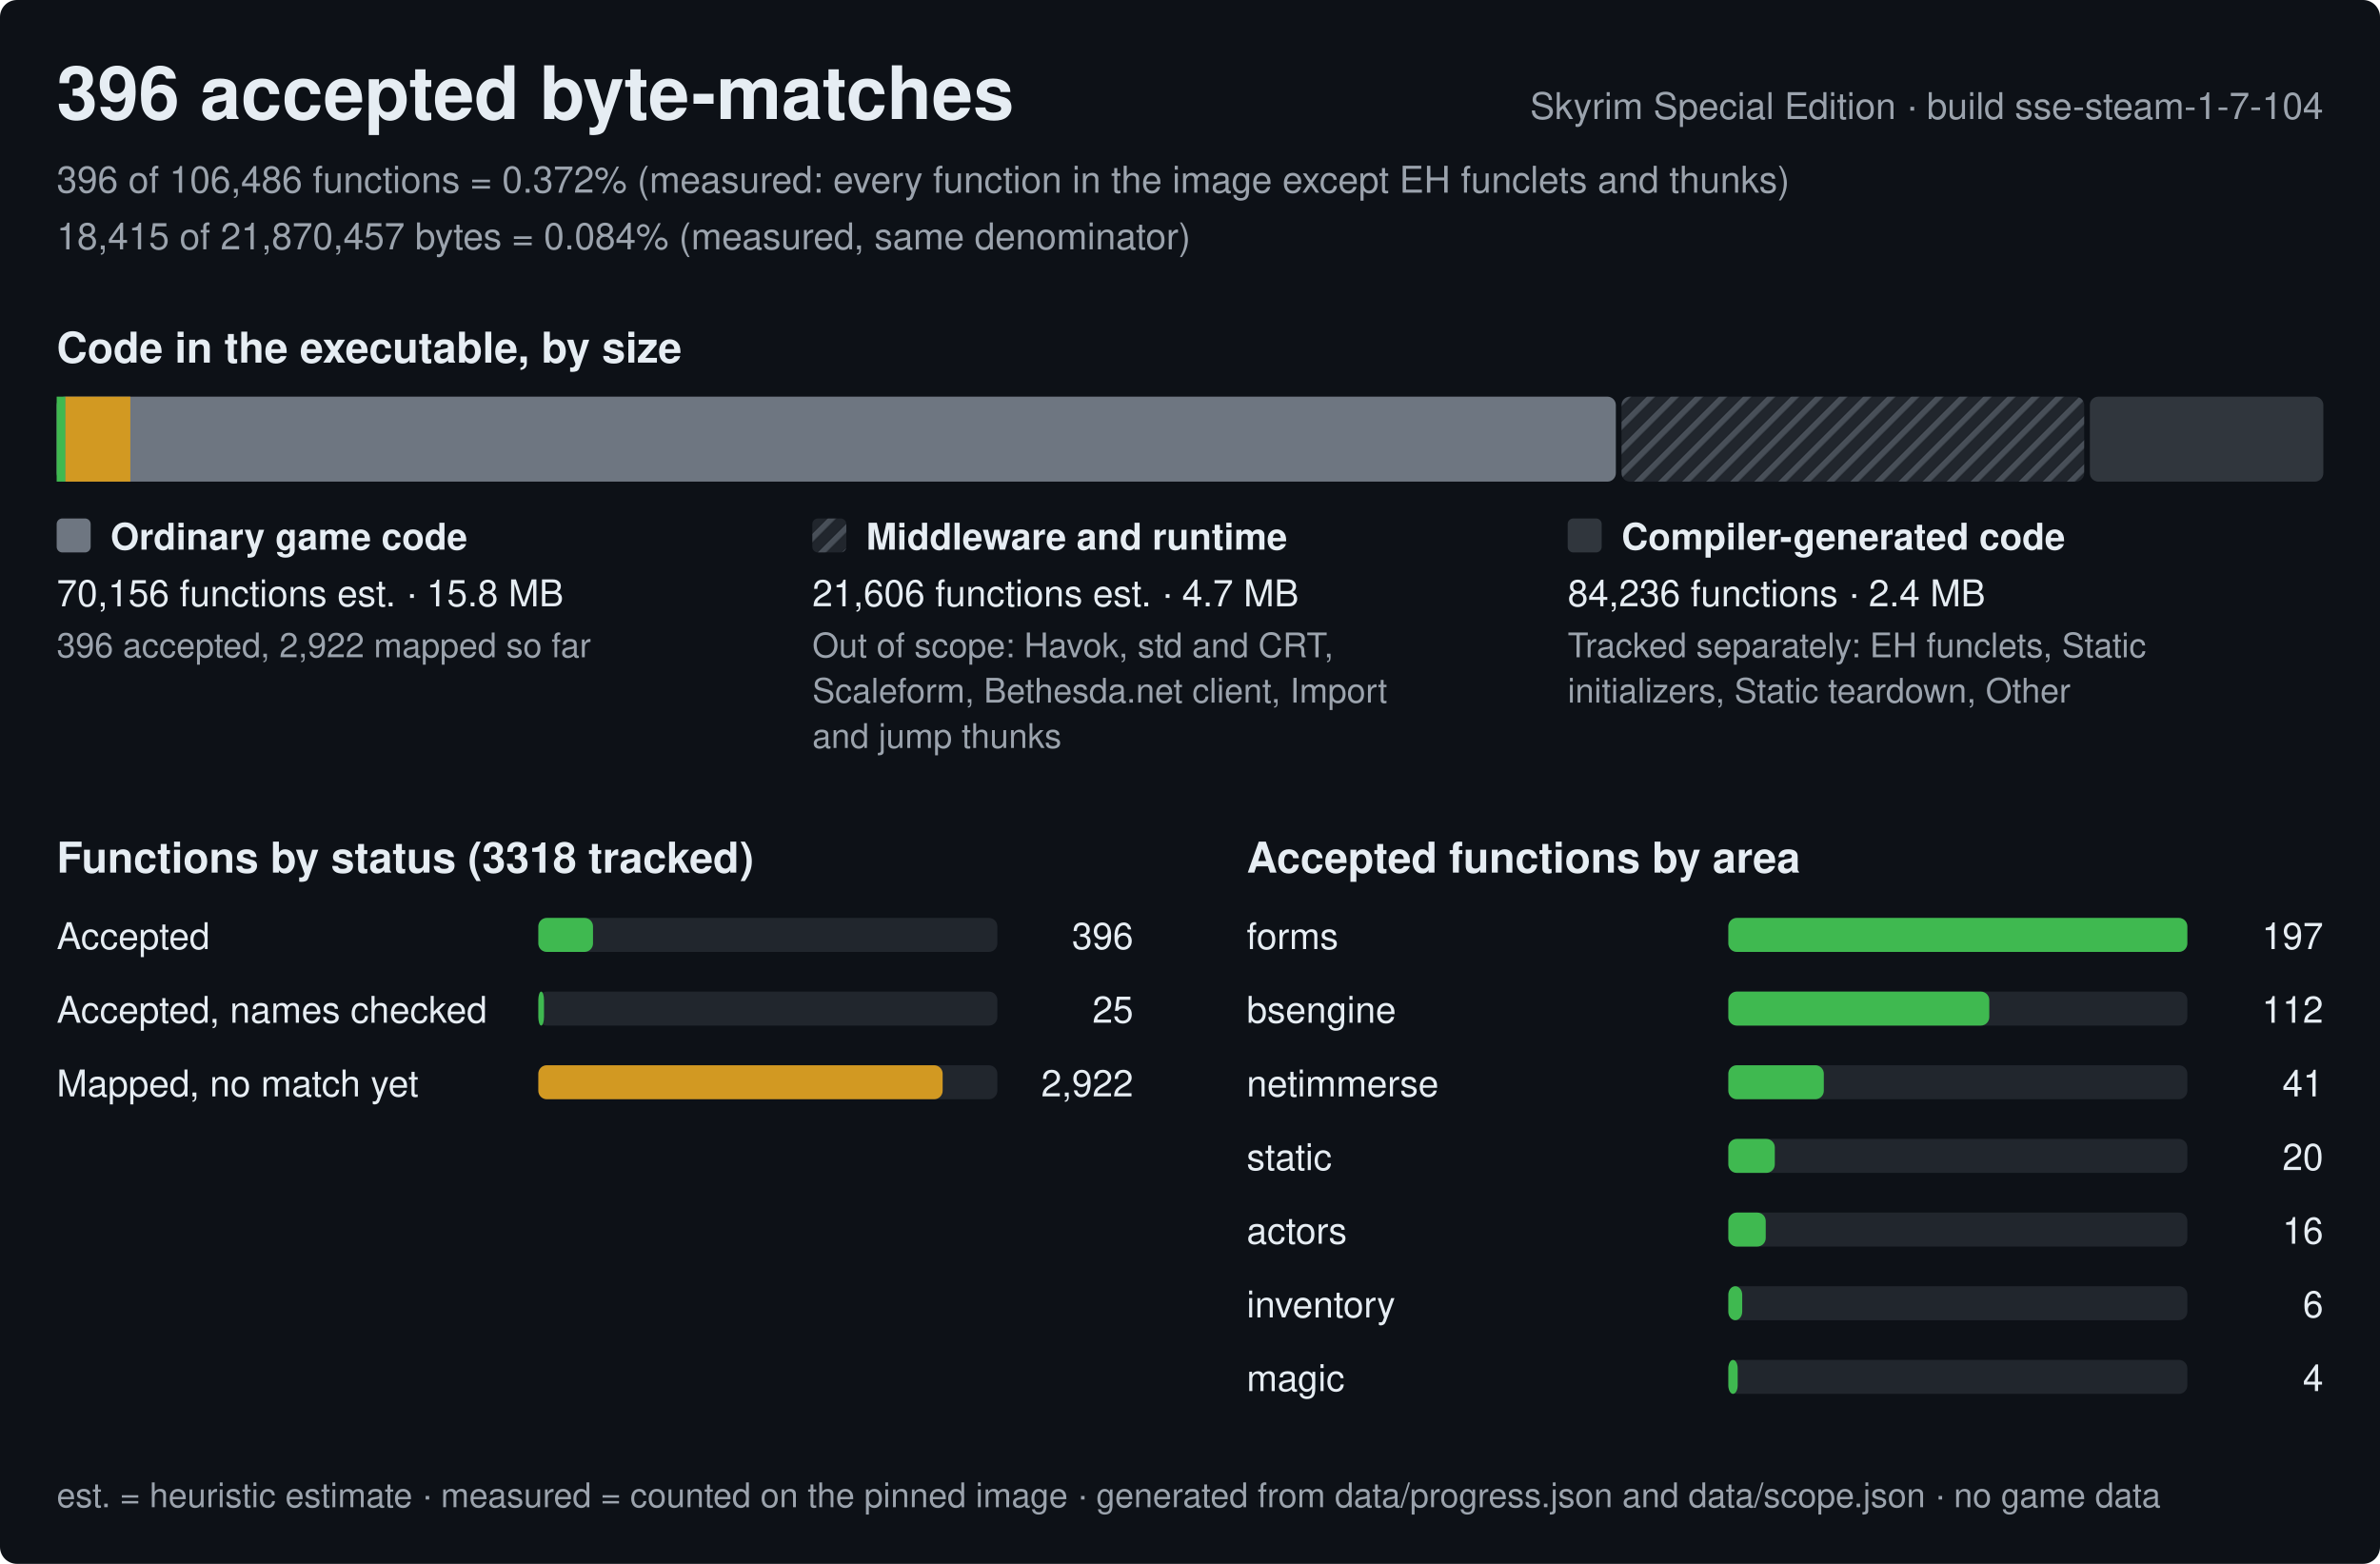
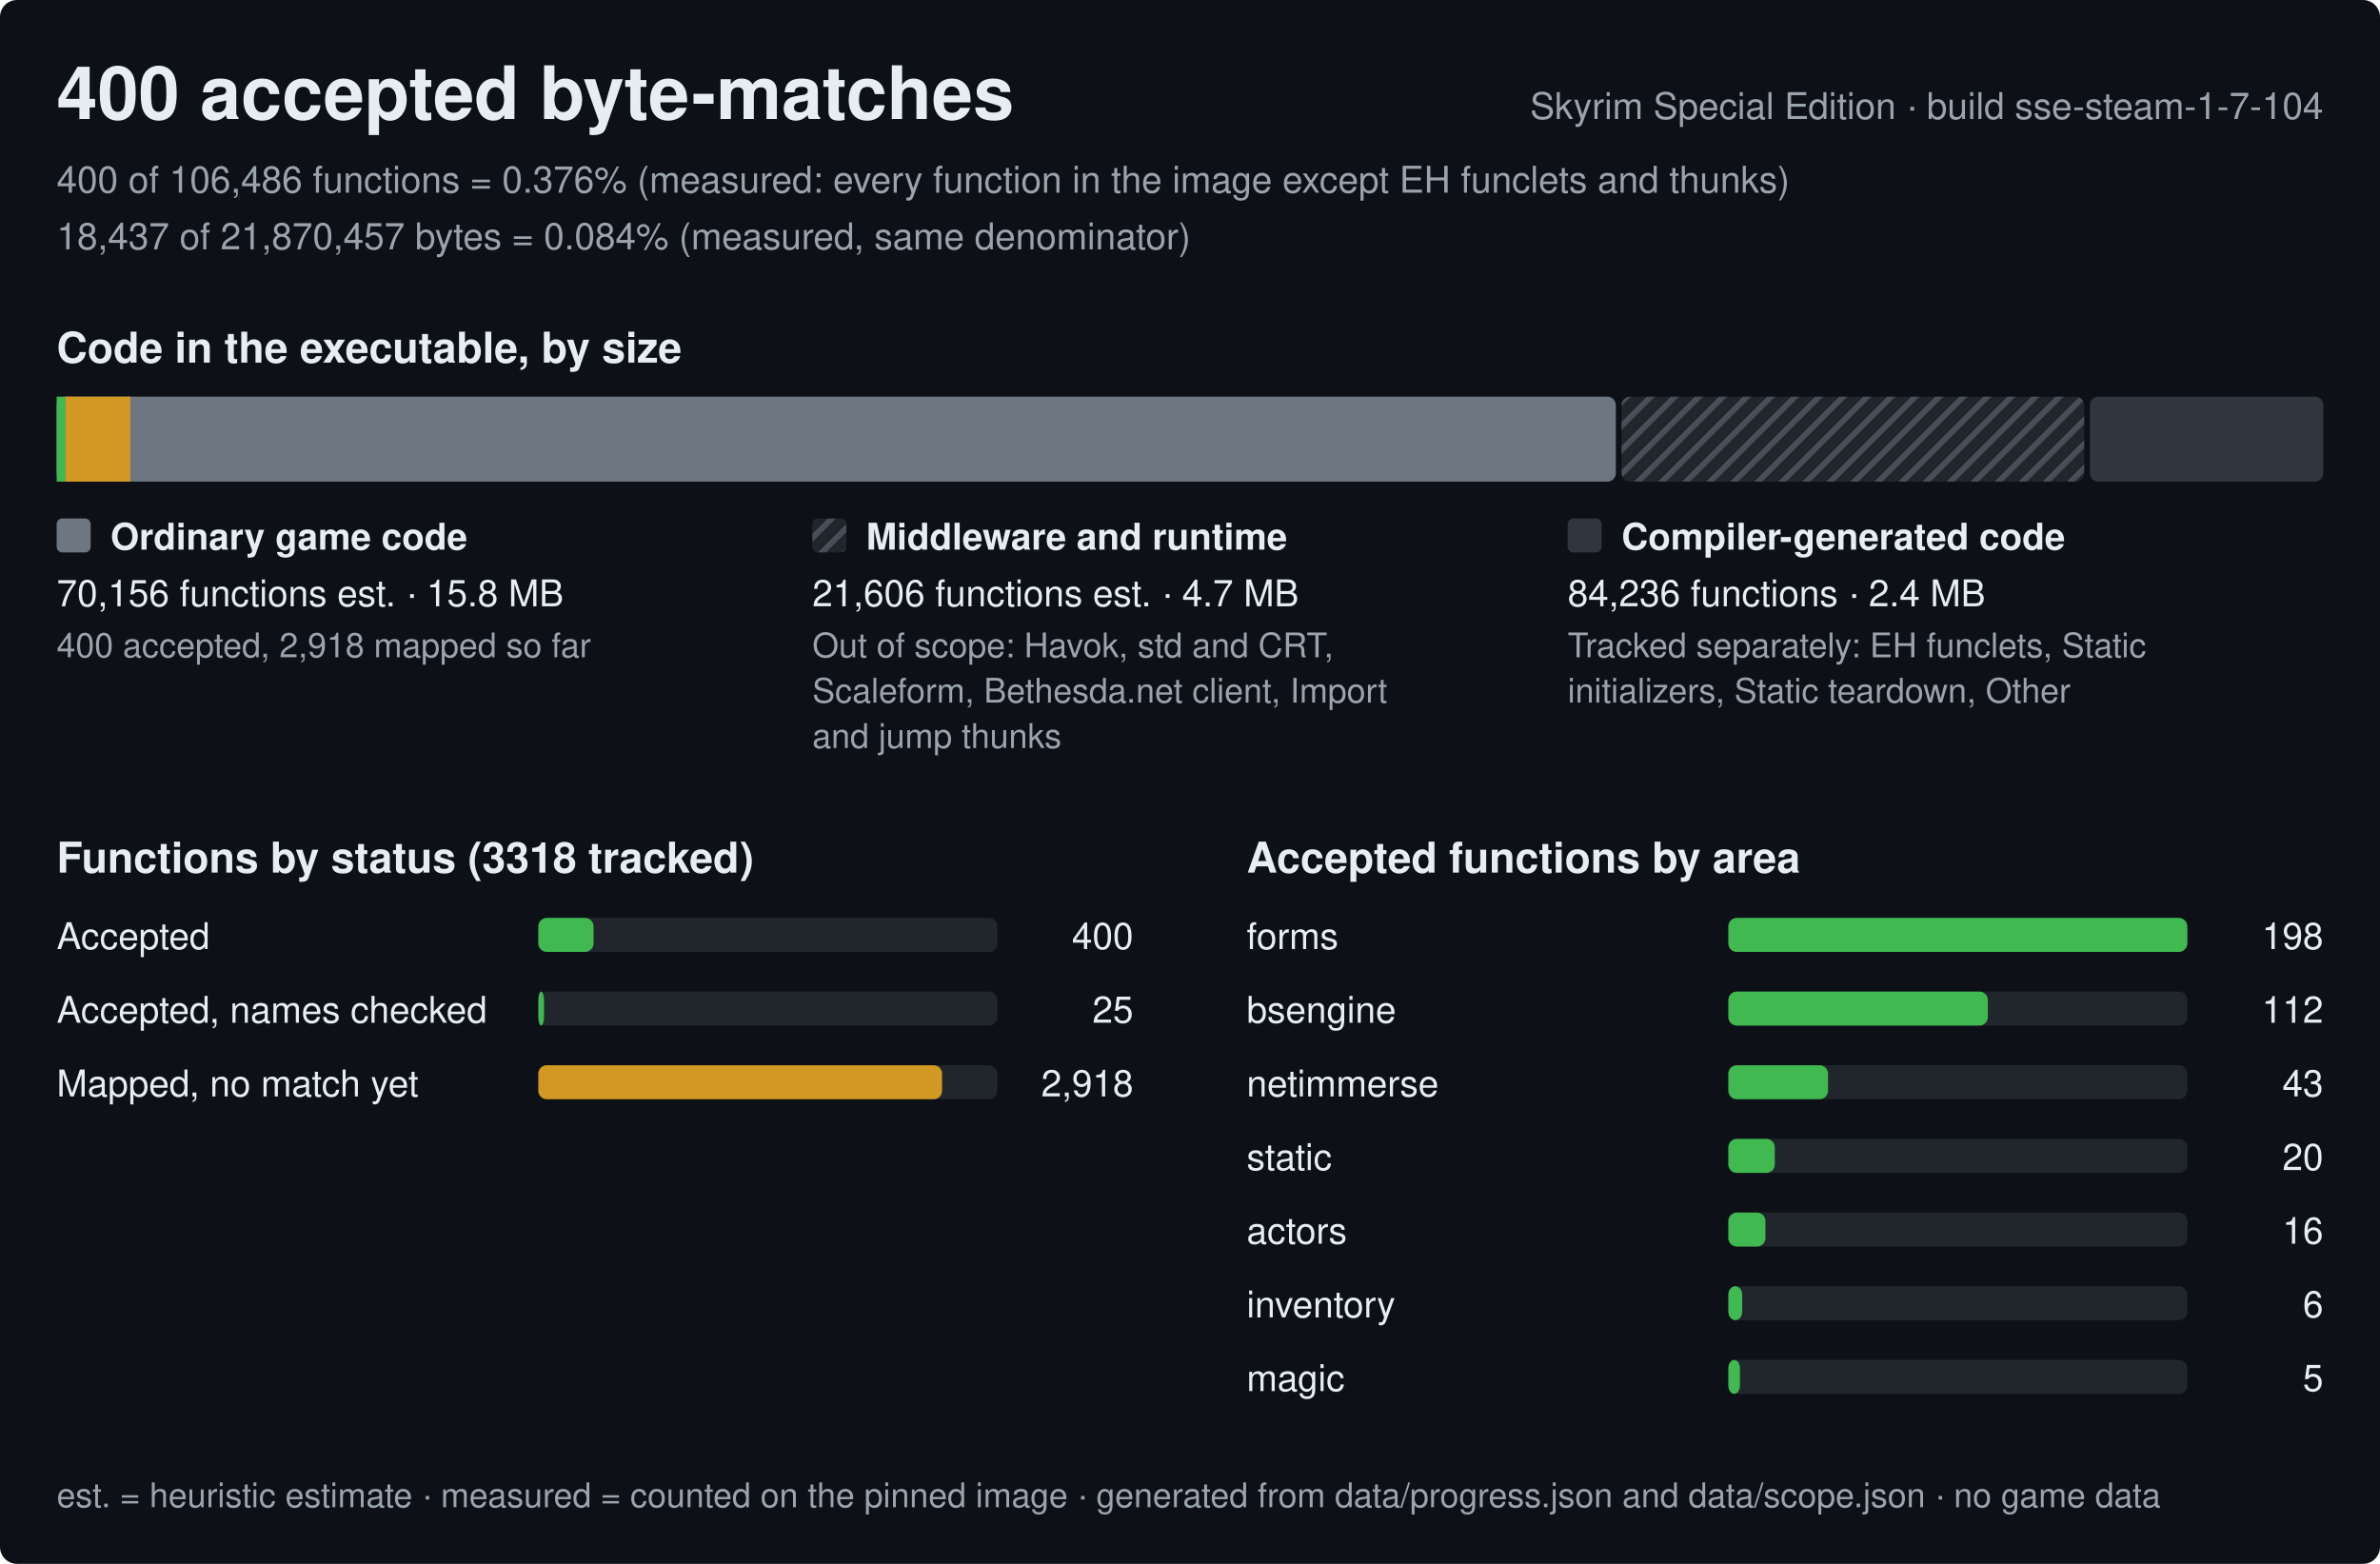
<svg xmlns="http://www.w3.org/2000/svg" width="840" height="552" viewBox="0 0 840 552" role="img" aria-label="Progress of the Skyrim Special Edition byte-matching reconstruction, build sse-steam-1-7-104">
  <style>text{font-family:-apple-system,BlinkMacSystemFont,'Segoe UI',Helvetica,Arial,sans-serif;fill:#e6edf3;white-space:pre}.h{font-size:26px;font-weight:600}.st{font-size:15px;font-weight:600}.lb{font-size:13px;font-weight:600}.bl{font-size:12px;font-weight:600;stroke:#0d1117;stroke-width:3px;paint-order:stroke;stroke-linejoin:round}.rl{font-size:13px}.fn{font-size:12px;fill:#9ba3ad}.mu{fill:#9ba3ad}</style>
  <defs>
    <pattern id="hx" width="6" height="6" patternUnits="userSpaceOnUse" patternTransform="rotate(45)">
      <rect width="6" height="6" fill="#21262d" />
      <rect width="2" height="6" fill="#484f58" />
    </pattern>
  </defs>
  <rect width="840" height="552" rx="6" fill="#0d1117" />
-   <text x="20" y="42" class="h">396 accepted byte-matches</text>
+   <text x="20" y="42" class="h">400 accepted byte-matches</text>
  <text x="820" y="42" class="rl mu" text-anchor="end">Skyrim Special Edition · build sse-steam-1-7-104</text>
-   <text x="20" y="68" class="rl mu">396 of 106,486 functions = 0.372% (measured: every function in the image except EH funclets and thunks)</text>
-   <text x="20" y="88" class="rl mu">18,415 of 21,870,457 bytes = 0.084% (measured, same denominator)</text>
+   <text x="20" y="68" class="rl mu">400 of 106,486 functions = 0.376% (measured: every function in the image except EH funclets and thunks)</text>
+   <text x="20" y="88" class="rl mu">18,437 of 21,870,457 bytes = 0.084% (measured, same denominator)</text>
  <text x="20" y="128" class="st">Code in the executable, by size</text>
  <rect x="20" y="140" width="550.3" height="30" rx="3" fill="#6e7681" />
  <rect x="20" y="140" width="3.1" height="30" fill="#3fb950" />
  <rect x="23.1" y="140" width="22.9" height="30" fill="#d29922" />
  <rect x="572.3" y="140" width="163.3" height="30" rx="3" fill="url(#hx)" />
  <rect x="737.6" y="140" width="82.4" height="30" rx="3" fill="#30363d" />
  <rect x="20" y="183" width="12" height="12" rx="2" fill="#6e7681" />
  <text x="39" y="194" class="lb">Ordinary game code</text>
  <text x="20" y="214" class="rl">70,156 functions est. · 15.8 MB</text>
-   <text x="20" y="232" class="fn">396 accepted, 2,922 mapped so far</text>
+   <text x="20" y="232" class="fn">400 accepted, 2,918 mapped so far</text>
  <rect x="286.7" y="183" width="12" height="12" rx="2" fill="url(#hx)" />
  <text x="305.7" y="194" class="lb">Middleware and runtime</text>
  <text x="286.7" y="214" class="rl">21,606 functions est. · 4.7 MB</text>
  <text x="286.7" y="232" class="fn">Out of scope: Havok, std and CRT,</text>
  <text x="286.7" y="248" class="fn">Scaleform, Bethesda.net client, Import</text>
  <text x="286.7" y="264" class="fn">and jump thunks</text>
  <rect x="553.3" y="183" width="12" height="12" rx="2" fill="#30363d" />
  <text x="572.3" y="194" class="lb">Compiler-generated code</text>
  <text x="553.3" y="214" class="rl">84,236 functions · 2.4 MB</text>
  <text x="553.3" y="232" class="fn">Tracked separately: EH funclets, Static</text>
  <text x="553.3" y="248" class="fn">initializers, Static teardown, Other</text>
  <text x="20" y="308" class="st">Functions by status (3318 tracked)</text>
  <text x="20" y="335" class="rl">Accepted</text>
  <rect x="190" y="324" width="162.0" height="12" rx="3" fill="#21262d" />
-   <rect x="190" y="324" width="19.3" height="12" rx="3" fill="#3fb950" />
-   <text x="400.0" y="335" class="rl" text-anchor="end">396</text>
+   <rect x="190" y="324" width="19.5" height="12" rx="3" fill="#3fb950" />
+   <text x="400.0" y="335" class="rl" text-anchor="end">400</text>
  <text x="20" y="361" class="rl">Accepted, names checked</text>
  <rect x="190" y="350" width="162.0" height="12" rx="3" fill="#21262d" />
  <rect x="190" y="350" width="2" height="12" rx="3" fill="#3fb950" />
  <text x="400.0" y="361" class="rl" text-anchor="end">25</text>
  <text x="20" y="387" class="rl">Mapped, no match yet</text>
  <rect x="190" y="376" width="162.0" height="12" rx="3" fill="#21262d" />
-   <rect x="190" y="376" width="142.7" height="12" rx="3" fill="#d29922" />
-   <text x="400.0" y="387" class="rl" text-anchor="end">2,922</text>
+   <rect x="190" y="376" width="142.5" height="12" rx="3" fill="#d29922" />
+   <text x="400.0" y="387" class="rl" text-anchor="end">2,918</text>
  <text x="440.0" y="308" class="st">Accepted functions by area</text>
  <text x="440.0" y="335" class="rl">forms</text>
  <rect x="610.0" y="324" width="162.0" height="12" rx="3" fill="#21262d" />
  <rect x="610.0" y="324" width="162" height="12" rx="3" fill="#3fb950" />
-   <text x="820.0" y="335" class="rl" text-anchor="end">197</text>
+   <text x="820.0" y="335" class="rl" text-anchor="end">198</text>
  <text x="440.0" y="361" class="rl">bsengine</text>
  <rect x="610.0" y="350" width="162.0" height="12" rx="3" fill="#21262d" />
-   <rect x="610.0" y="350" width="92.1" height="12" rx="3" fill="#3fb950" />
+   <rect x="610.0" y="350" width="91.6" height="12" rx="3" fill="#3fb950" />
  <text x="820.0" y="361" class="rl" text-anchor="end">112</text>
  <text x="440.0" y="387" class="rl">netimmerse</text>
  <rect x="610.0" y="376" width="162.0" height="12" rx="3" fill="#21262d" />
-   <rect x="610.0" y="376" width="33.7" height="12" rx="3" fill="#3fb950" />
-   <text x="820.0" y="387" class="rl" text-anchor="end">41</text>
+   <rect x="610.0" y="376" width="35.2" height="12" rx="3" fill="#3fb950" />
+   <text x="820.0" y="387" class="rl" text-anchor="end">43</text>
  <text x="440.0" y="413" class="rl">static</text>
  <rect x="610.0" y="402" width="162.0" height="12" rx="3" fill="#21262d" />
  <rect x="610.0" y="402" width="16.4" height="12" rx="3" fill="#3fb950" />
  <text x="820.0" y="413" class="rl" text-anchor="end">20</text>
  <text x="440.0" y="439" class="rl">actors</text>
  <rect x="610.0" y="428" width="162.0" height="12" rx="3" fill="#21262d" />
-   <rect x="610.0" y="428" width="13.2" height="12" rx="3" fill="#3fb950" />
+   <rect x="610.0" y="428" width="13.1" height="12" rx="3" fill="#3fb950" />
  <text x="820.0" y="439" class="rl" text-anchor="end">16</text>
  <text x="440.0" y="465" class="rl">inventory</text>
  <rect x="610.0" y="454" width="162.0" height="12" rx="3" fill="#21262d" />
  <rect x="610.0" y="454" width="4.9" height="12" rx="3" fill="#3fb950" />
  <text x="820.0" y="465" class="rl" text-anchor="end">6</text>
  <text x="440.0" y="491" class="rl">magic</text>
  <rect x="610.0" y="480" width="162.0" height="12" rx="3" fill="#21262d" />
-   <rect x="610.0" y="480" width="3.3" height="12" rx="3" fill="#3fb950" />
-   <text x="820.0" y="491" class="rl" text-anchor="end">4</text>
+   <rect x="610.0" y="480" width="4.1" height="12" rx="3" fill="#3fb950" />
+   <text x="820.0" y="491" class="rl" text-anchor="end">5</text>
  <text x="20" y="532" class="fn">est. = heuristic estimate · measured = counted on the pinned image · generated from data/progress.json and data/scope.json · no game data</text>
</svg>
